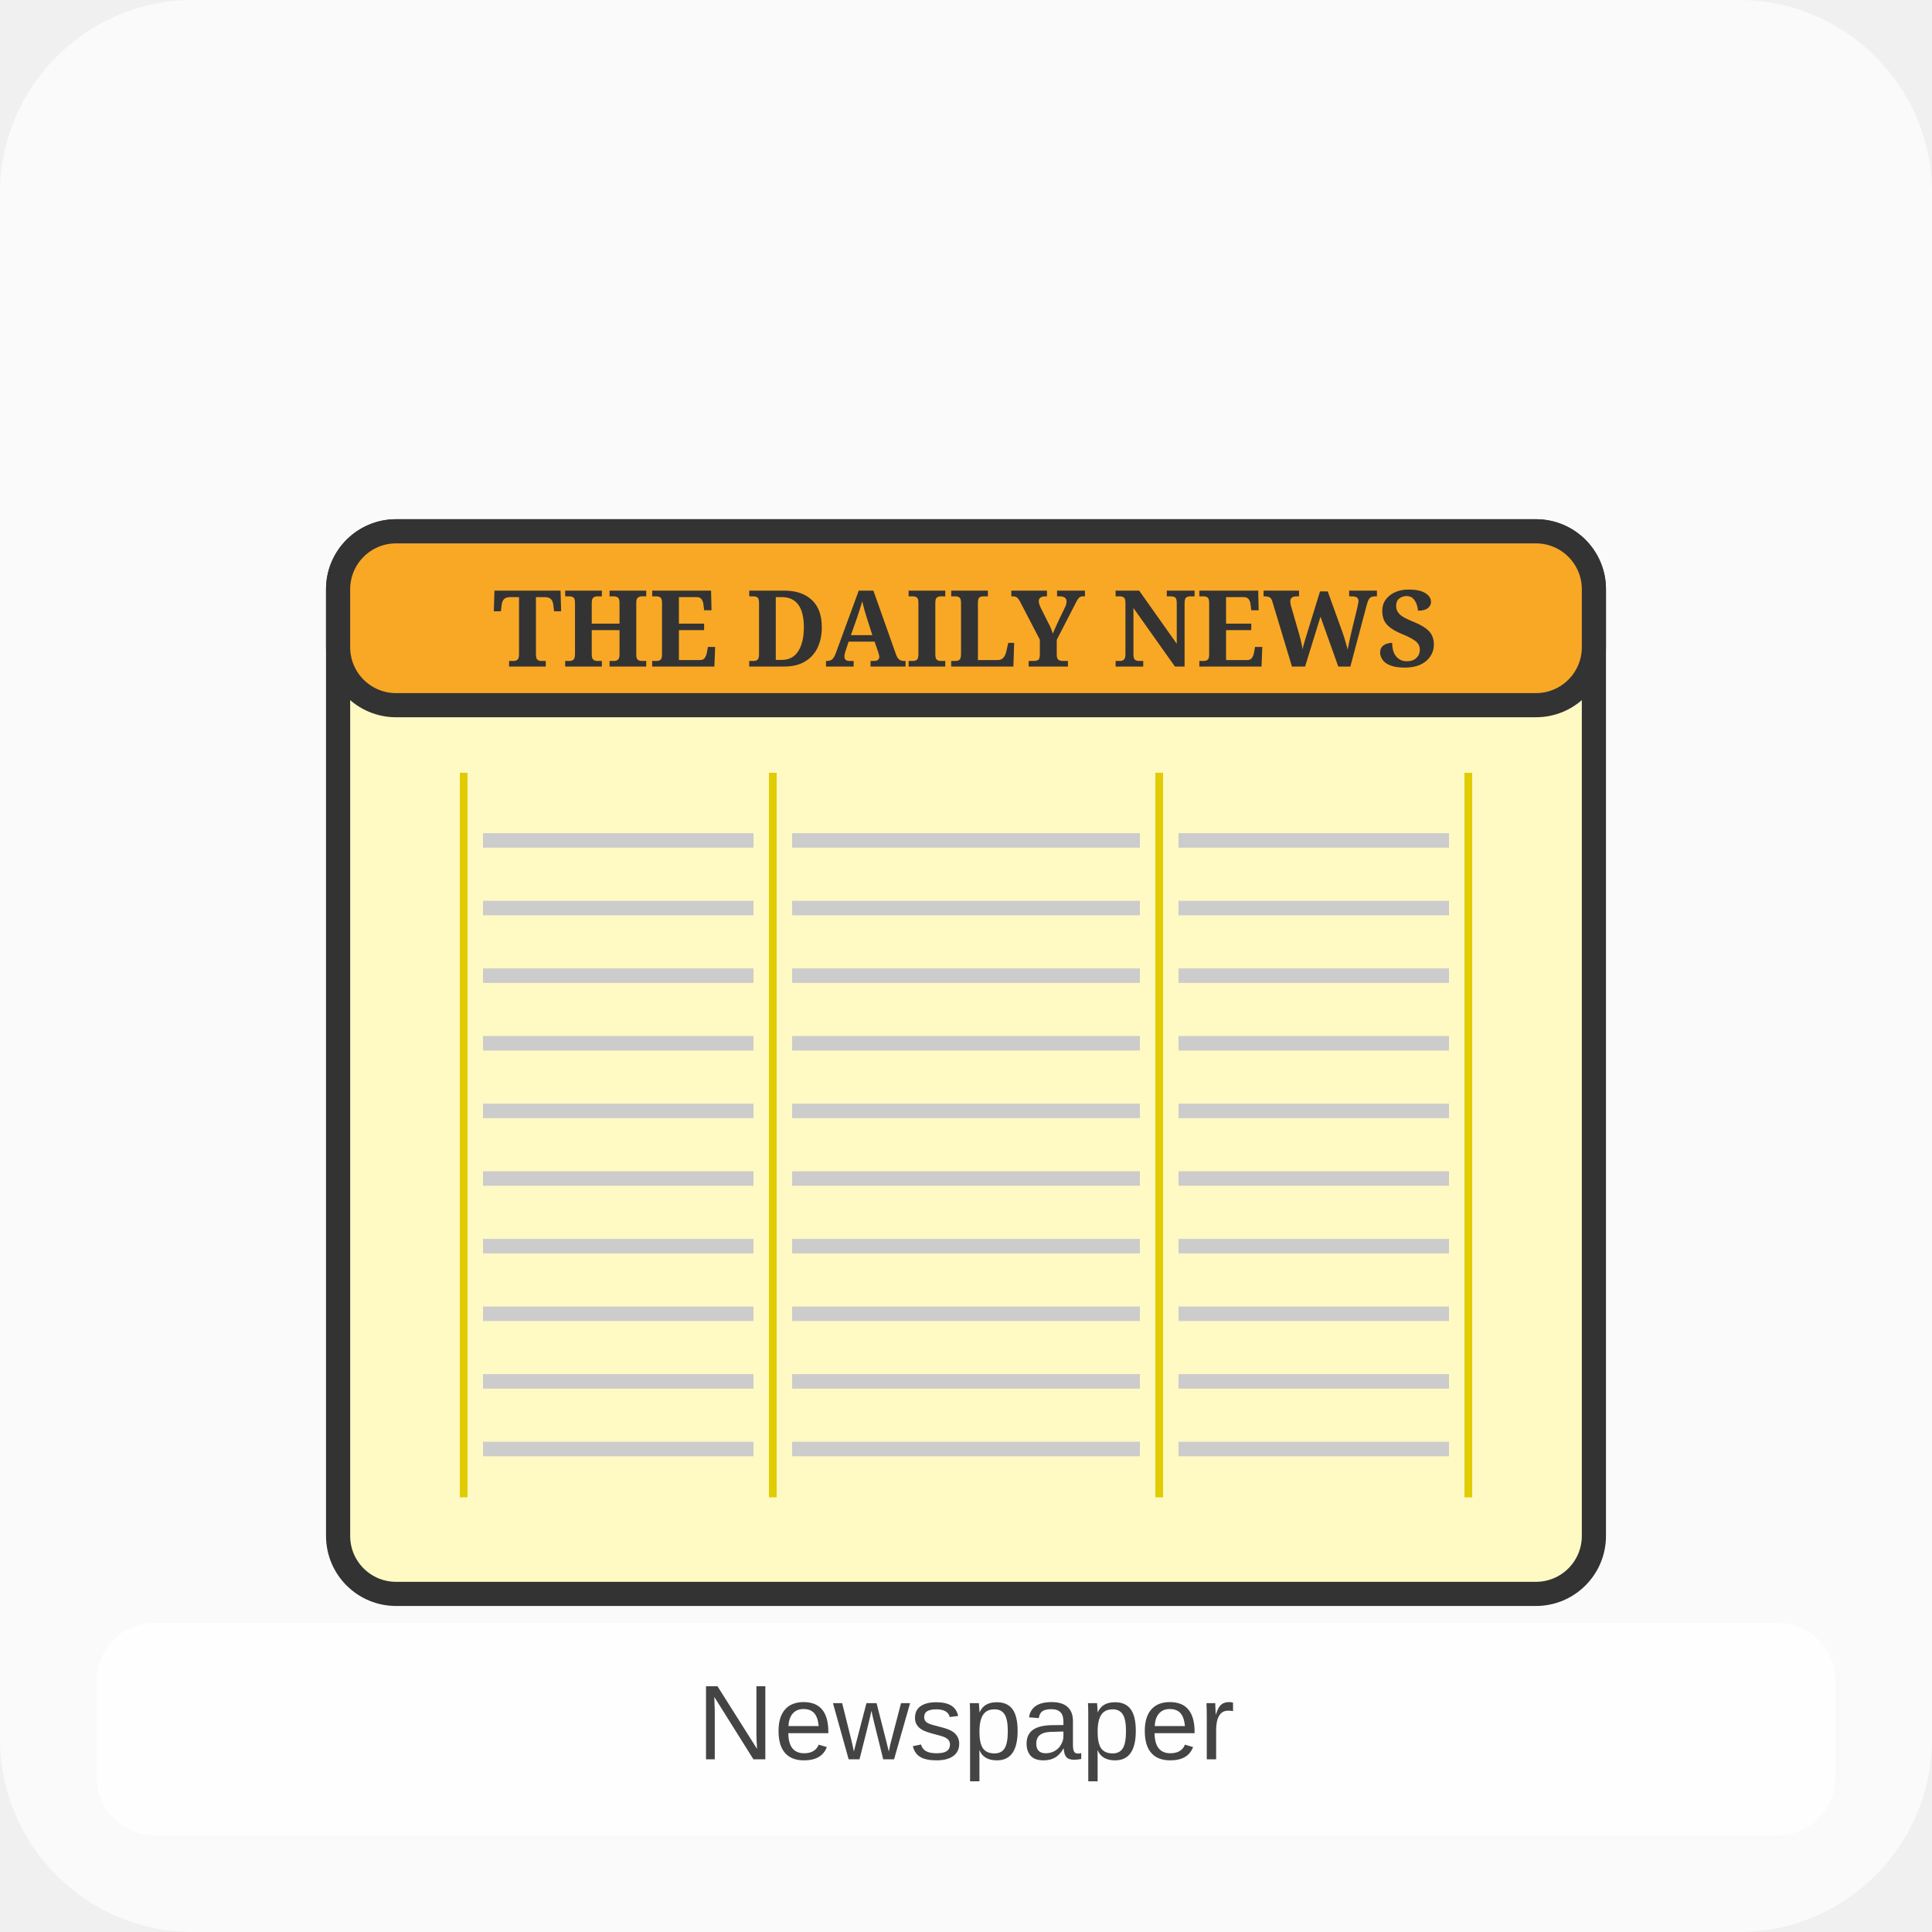
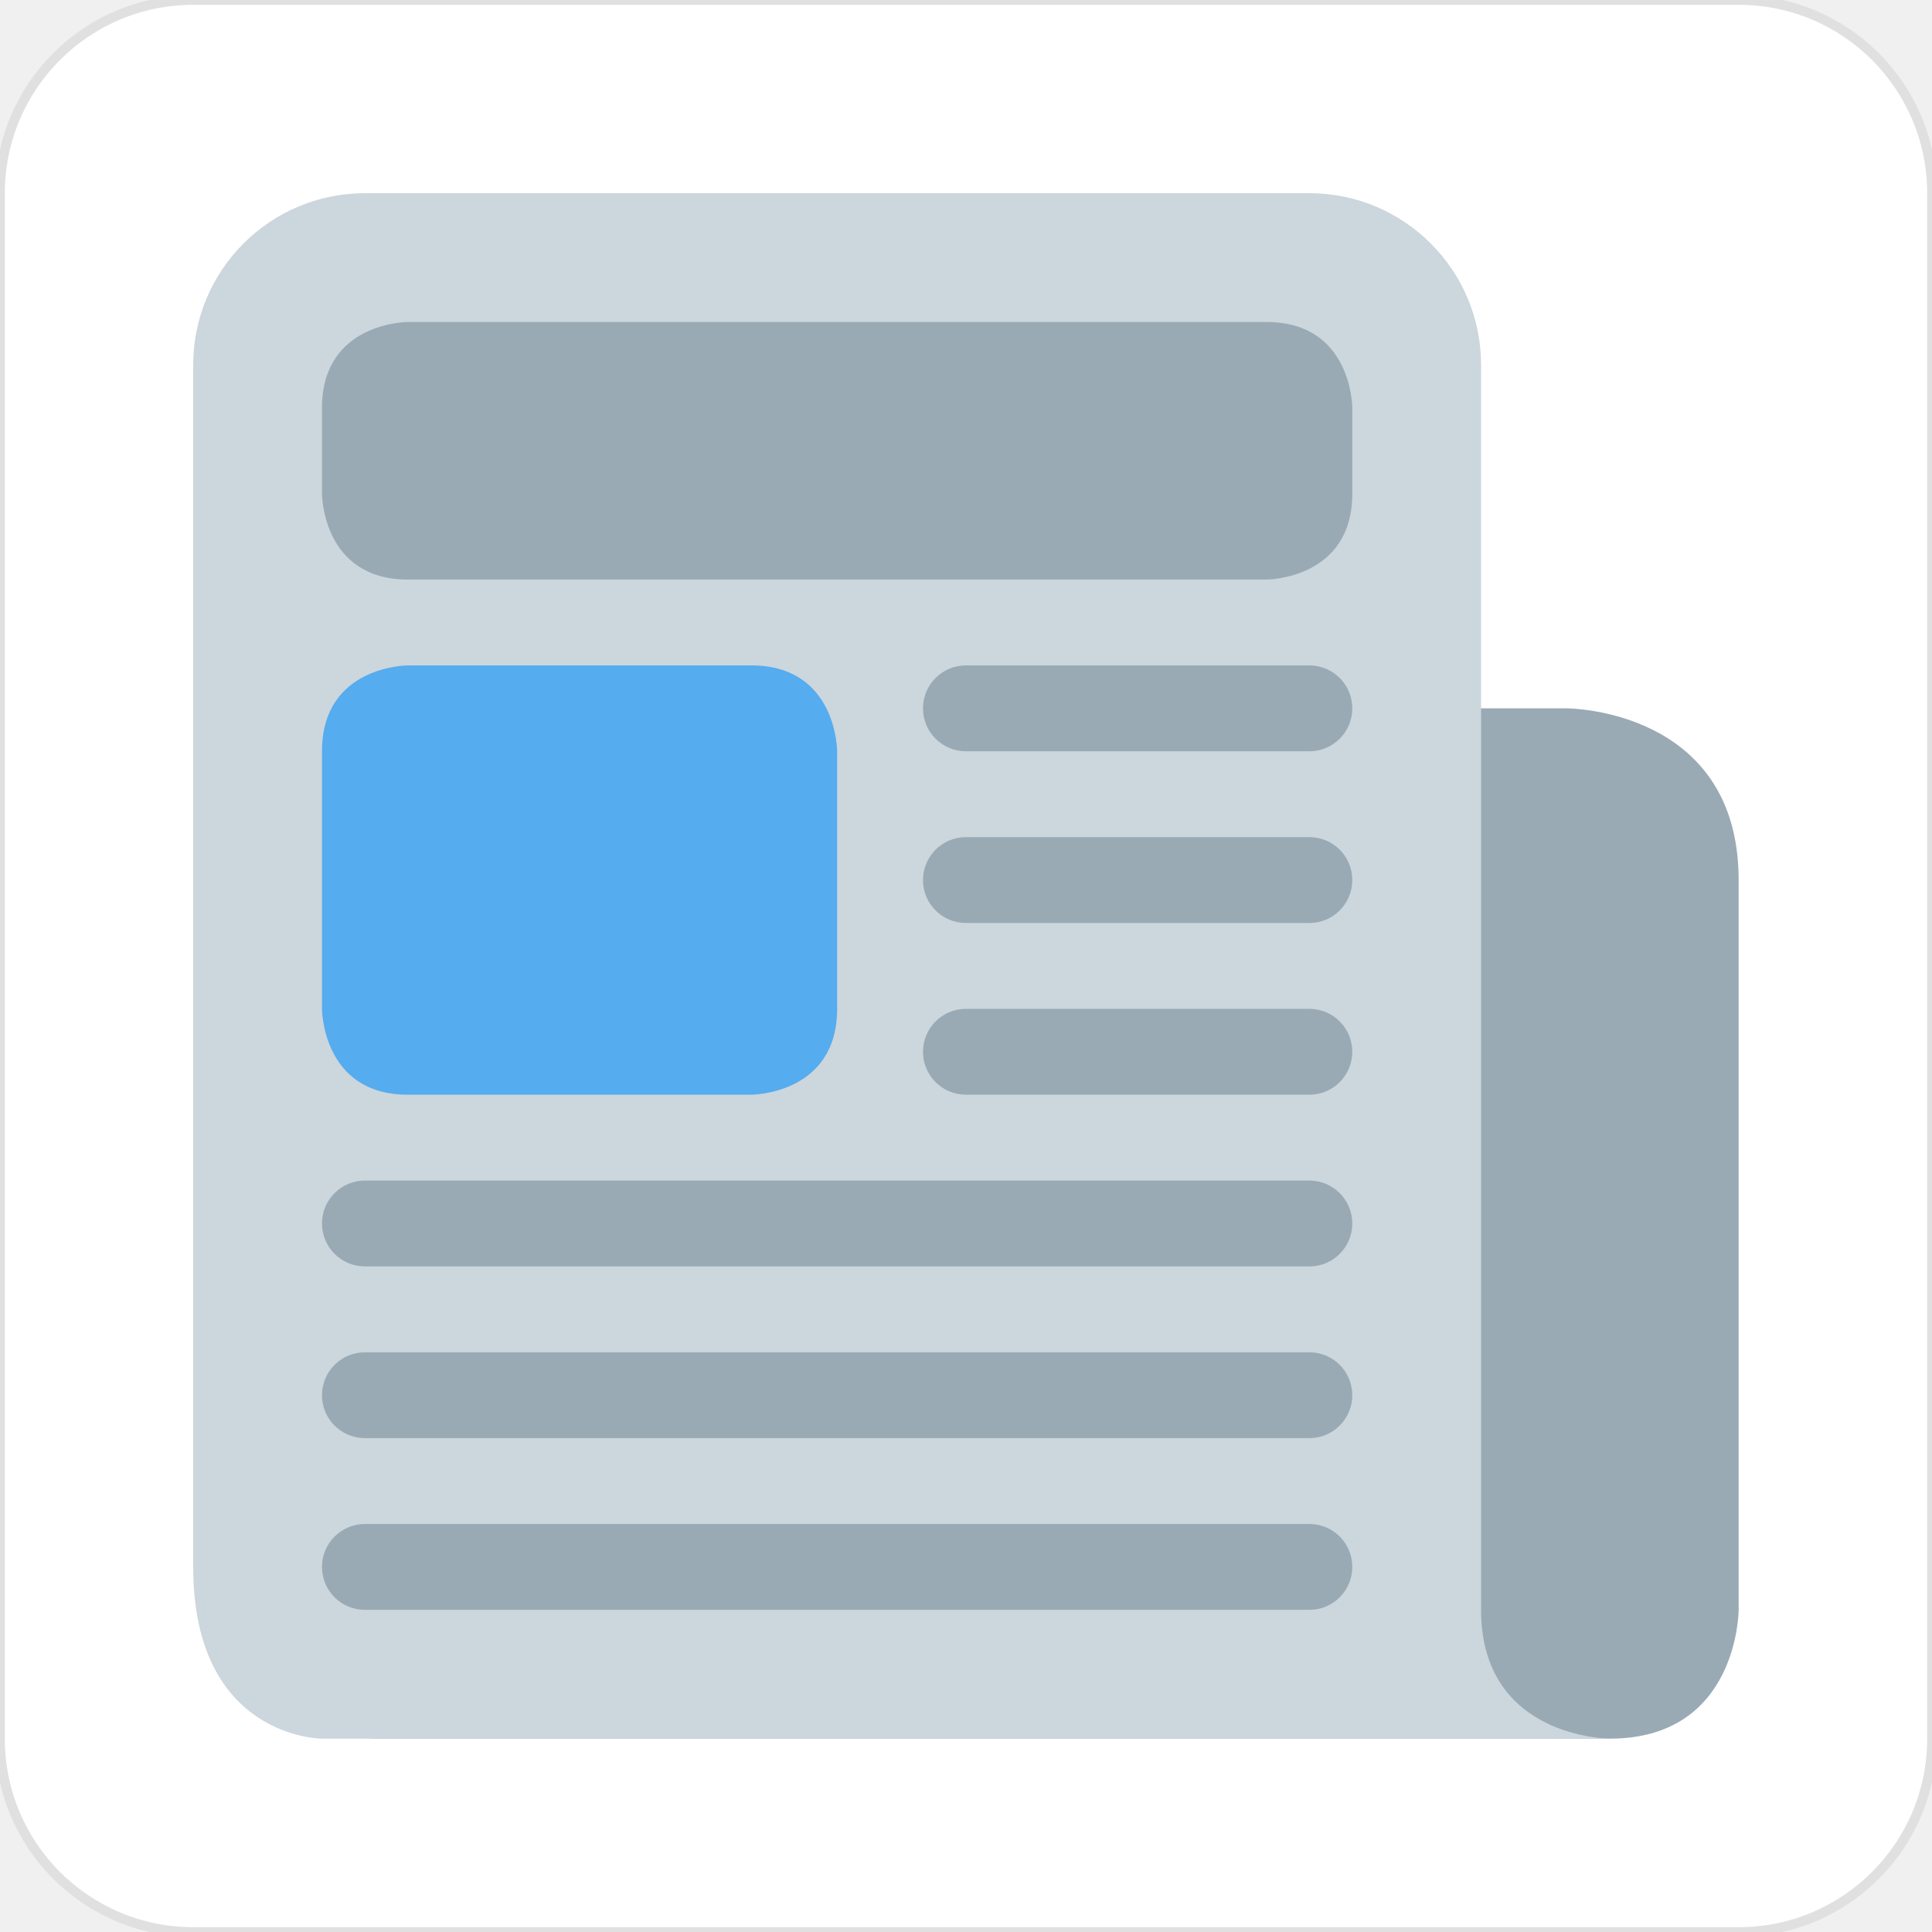
<svg xmlns="http://www.w3.org/2000/svg" viewBox="0 0 200 200" width="200" height="200">
-   <defs>
-     <filter id="sh">
-       <feDropShadow dx="0" dy="2" stdDeviation="3" flood-opacity="0.18" />
-     </filter>
-     <filter id="bl">
-       <feGaussianBlur stdDeviation="3" />
-     </filter>
-   </defs>
-   <rect width="200" height="200" rx="20" fill="#FAFAFA" />
-   <rect x="35" y="55" width="130" height="110" rx="6" fill="#FFF9C4" stroke="#333333" stroke-width="2.5" />
-   <rect x="35" y="55" width="130" height="18" rx="6" fill="#F9A825" stroke="#333333" stroke-width="2.5" />
-   <text x="100" y="69" font-family="serif" font-size="11" font-weight="bold" fill="#333" text-anchor="middle">THE DAILY NEWS</text>
-   <line x1="48" y1="80" x2="48" y2="155" stroke="#e0cc00" stroke-width="0.8" />
-   <line x1="80" y1="80" x2="80" y2="155" stroke="#e0cc00" stroke-width="0.8" />
-   <line x1="120" y1="80" x2="120" y2="155" stroke="#e0cc00" stroke-width="0.8" />
-   <line x1="152" y1="80" x2="152" y2="155" stroke="#e0cc00" stroke-width="0.8" />
-   <line x1="50" y1="87" x2="78" y2="87" stroke="#ccc" stroke-width="1.5" />
-   <line x1="50" y1="94" x2="78" y2="94" stroke="#ccc" stroke-width="1.5" />
-   <line x1="50" y1="101" x2="78" y2="101" stroke="#ccc" stroke-width="1.5" />
-   <line x1="50" y1="108" x2="78" y2="108" stroke="#ccc" stroke-width="1.5" />
-   <line x1="50" y1="115" x2="78" y2="115" stroke="#ccc" stroke-width="1.5" />
-   <line x1="50" y1="122" x2="78" y2="122" stroke="#ccc" stroke-width="1.5" />
-   <line x1="50" y1="129" x2="78" y2="129" stroke="#ccc" stroke-width="1.5" />
-   <line x1="50" y1="136" x2="78" y2="136" stroke="#ccc" stroke-width="1.5" />
-   <line x1="50" y1="143" x2="78" y2="143" stroke="#ccc" stroke-width="1.5" />
-   <line x1="50" y1="150" x2="78" y2="150" stroke="#ccc" stroke-width="1.5" />
-   <line x1="82" y1="87" x2="118" y2="87" stroke="#ccc" stroke-width="1.5" />
-   <line x1="82" y1="94" x2="118" y2="94" stroke="#ccc" stroke-width="1.5" />
-   <line x1="82" y1="101" x2="118" y2="101" stroke="#ccc" stroke-width="1.5" />
-   <line x1="82" y1="108" x2="118" y2="108" stroke="#ccc" stroke-width="1.5" />
-   <line x1="82" y1="115" x2="118" y2="115" stroke="#ccc" stroke-width="1.5" />
-   <line x1="82" y1="122" x2="118" y2="122" stroke="#ccc" stroke-width="1.5" />
-   <line x1="82" y1="129" x2="118" y2="129" stroke="#ccc" stroke-width="1.5" />
-   <line x1="82" y1="136" x2="118" y2="136" stroke="#ccc" stroke-width="1.5" />
-   <line x1="82" y1="143" x2="118" y2="143" stroke="#ccc" stroke-width="1.5" />
-   <line x1="82" y1="150" x2="118" y2="150" stroke="#ccc" stroke-width="1.5" />
-   <line x1="122" y1="87" x2="150" y2="87" stroke="#ccc" stroke-width="1.5" />
-   <line x1="122" y1="94" x2="150" y2="94" stroke="#ccc" stroke-width="1.5" />
-   <line x1="122" y1="101" x2="150" y2="101" stroke="#ccc" stroke-width="1.5" />
-   <line x1="122" y1="108" x2="150" y2="108" stroke="#ccc" stroke-width="1.5" />
-   <line x1="122" y1="115" x2="150" y2="115" stroke="#ccc" stroke-width="1.5" />
-   <line x1="122" y1="122" x2="150" y2="122" stroke="#ccc" stroke-width="1.5" />
-   <line x1="122" y1="129" x2="150" y2="129" stroke="#ccc" stroke-width="1.5" />
-   <line x1="122" y1="136" x2="150" y2="136" stroke="#ccc" stroke-width="1.5" />
-   <line x1="122" y1="143" x2="150" y2="143" stroke="#ccc" stroke-width="1.5" />
-   <line x1="122" y1="150" x2="150" y2="150" stroke="#ccc" stroke-width="1.5" />
-   <rect x="10" y="168" width="180" height="22" rx="6" fill="#fff" fill-opacity="0.85" />
-   <text x="100" y="179" font-family="Arial,sans-serif" font-size="11" font-weight="normal" fill="#444" text-anchor="middle" dominant-baseline="middle">Newspaper</text>
+   <rect width="200" height="200" rx="20" fill="#FFFFFF" stroke="#E0E0E0" stroke-width="1" />
+   <g transform="translate(20,20) scale(4.444)">
+     <path fill="#99AAB5" d="M33 36H4c4 0 3-9 3-9 0-2.209 1.791-15 4-15h21s4 0 4 4v17s0 3-3 3z" />
+     <path fill="#CCD6DD" d="M30 33c0 3 3 3 3 3H3s-3 0-3-4V4c0-2.209 1.791-4 4-4h22c2.209 0 4 1.791 4 4v29z" />
+     <path fill="#99AAB5" d="M27 20c0 .553-.447 1-1 1h-8c-.552 0-1-.447-1-1 0-.553.448-1 1-1h8c.553 0 1 .447 1 1zm0-4c0 .553-.447 1-1 1h-8c-.552 0-1-.447-1-1 0-.553.448-1 1-1h8c.553 0 1 .447 1 1zm0-4c0 .553-.447 1-1 1h-8c-.552 0-1-.447-1-1 0-.553.448-1 1-1h8c.553 0 1 .447 1 1zm0 12c0 .553-.447 1-1 1H4c-.552 0-1-.447-1-1 0-.553.448-1 1-1h22c.553 0 1 .447 1 1zm0 4c0 .553-.447 1-1 1H4c-.552 0-1-.447-1-1 0-.553.448-1 1-1h22c.553 0 1 .447 1 1zm0 4c0 .553-.447 1-1 1H4c-.552 0-1-.447-1-1 0-.553.448-1 1-1h22c.553 0 1 .447 1 1zM25 9s2 0 2-2V5s0-2-2-2H5S3 3 3 5v2s0 2 2 2h20z" />
+     <path fill="#55ACEE" d="M13 21s2 0 2-2v-6s0-2-2-2H5s-2 0-2 2v6s0 2 2 2h8z" />
+   </g>
</svg>
